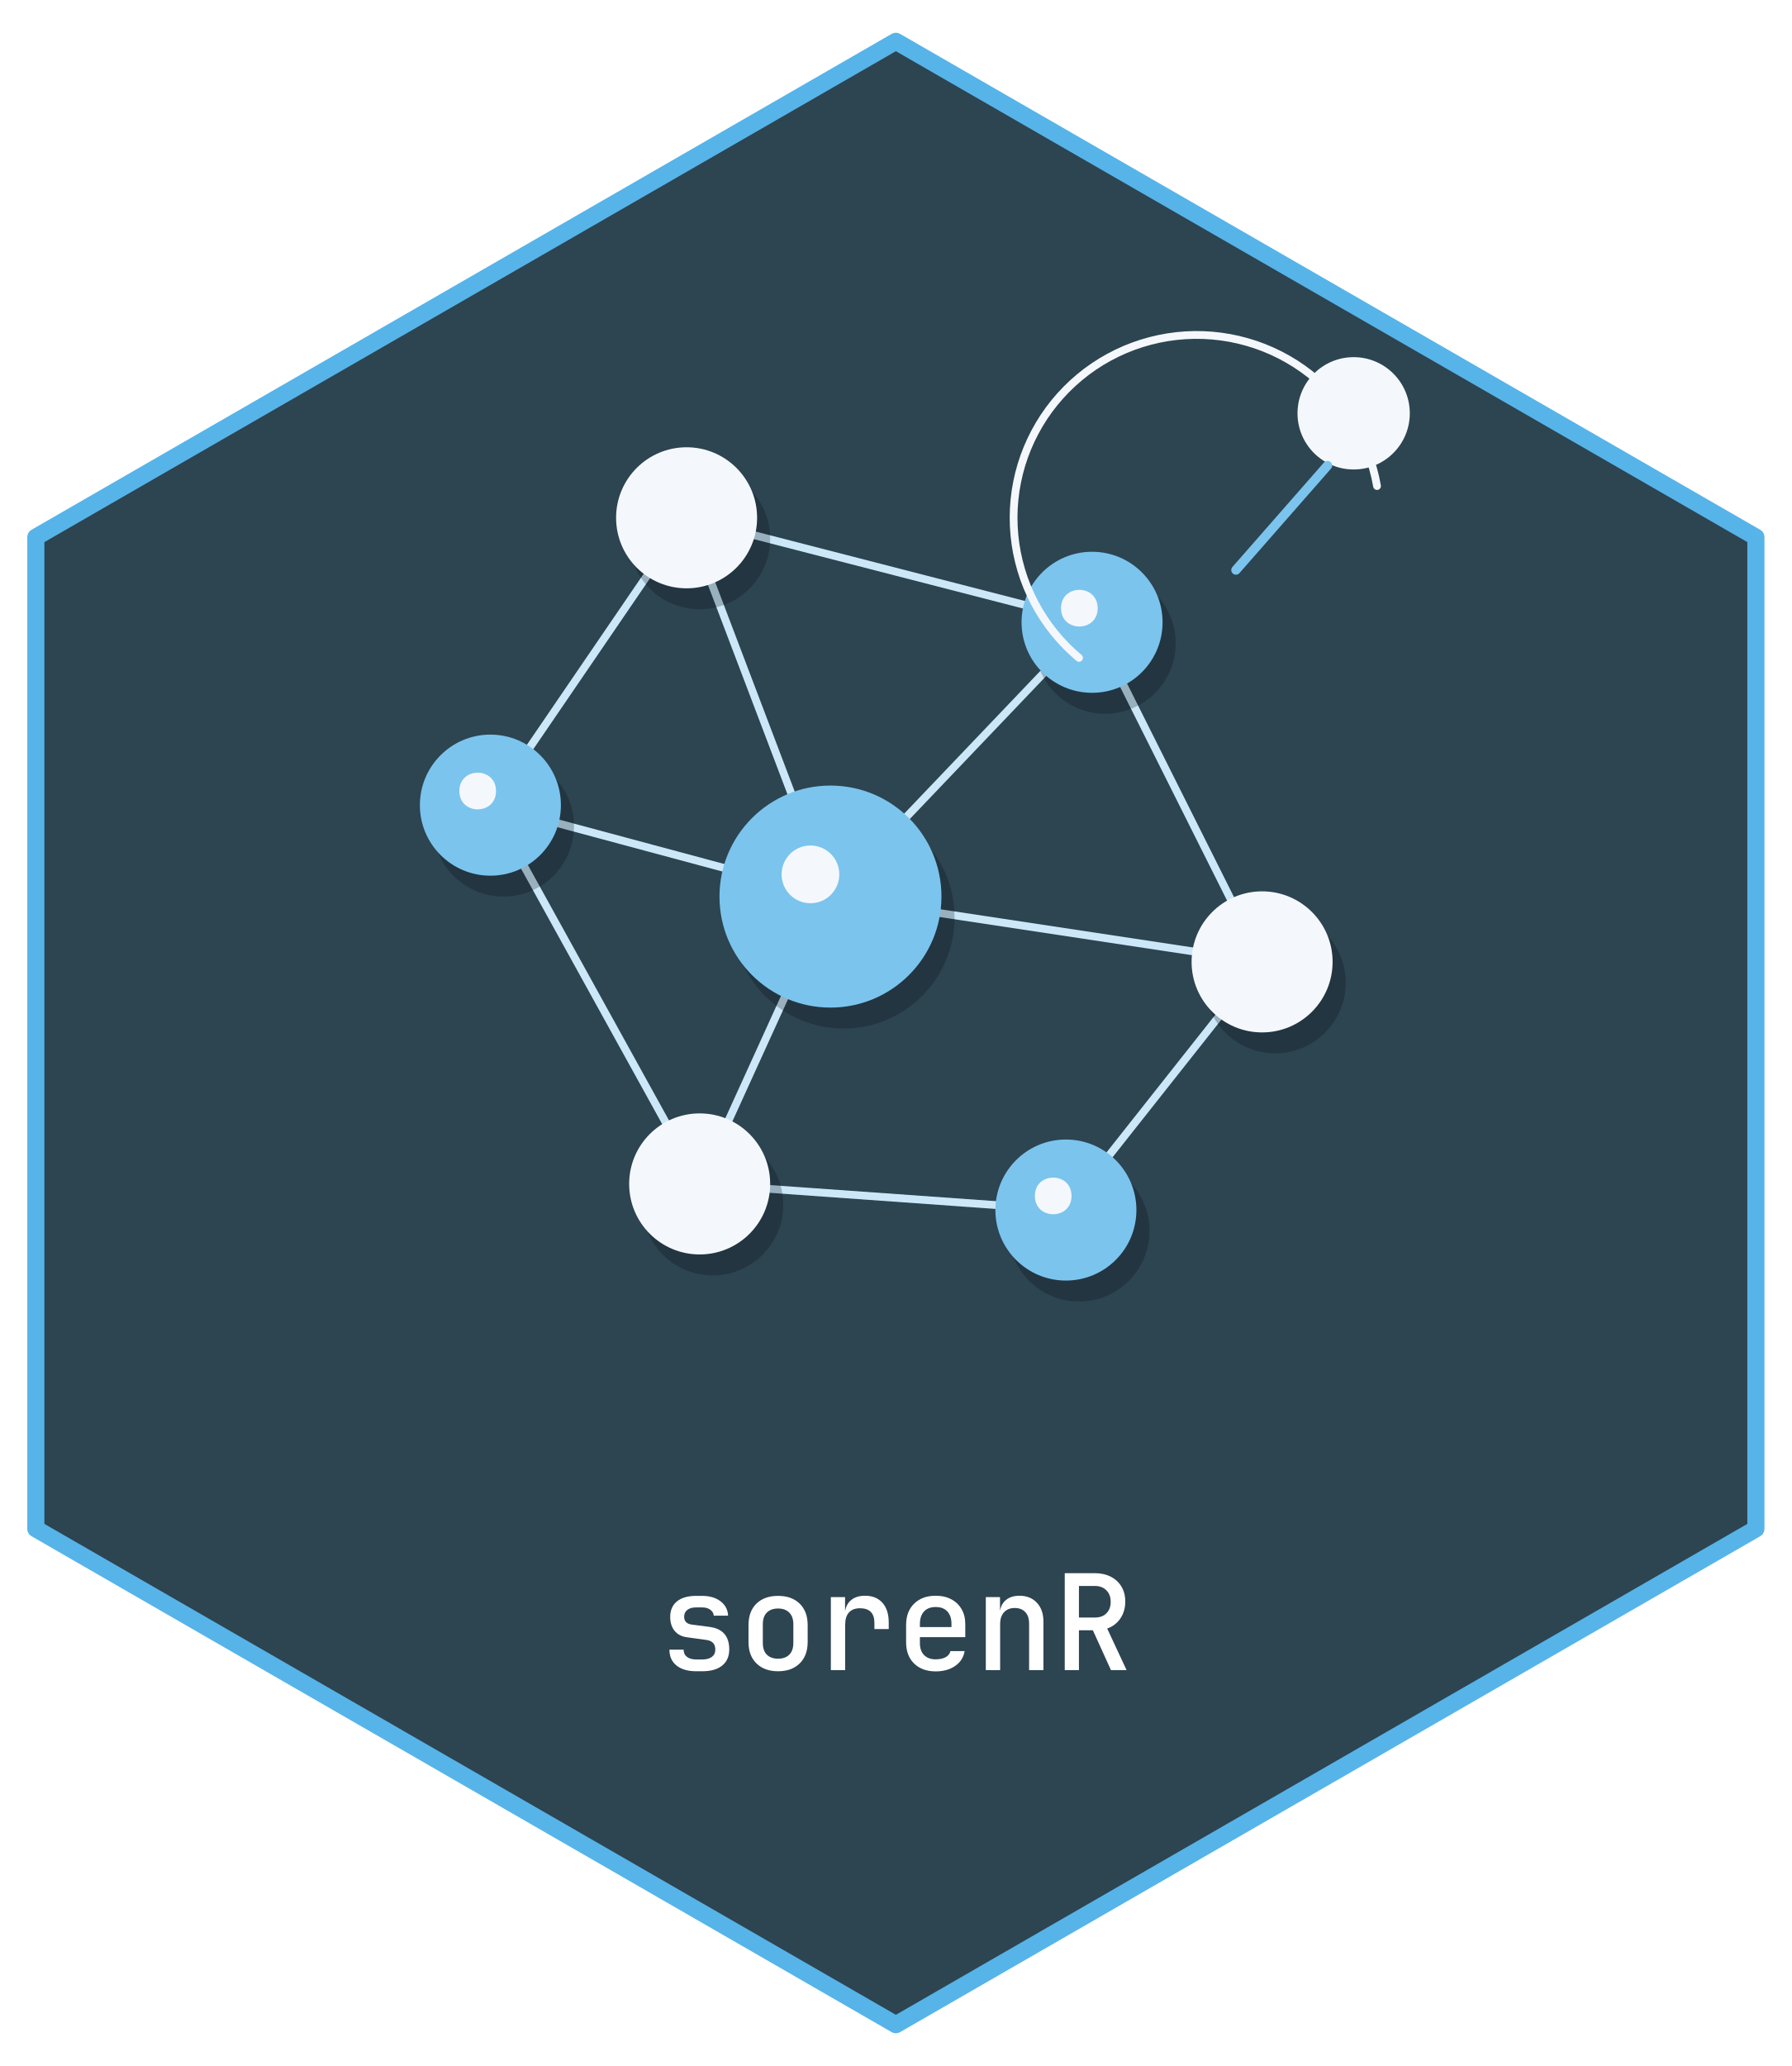
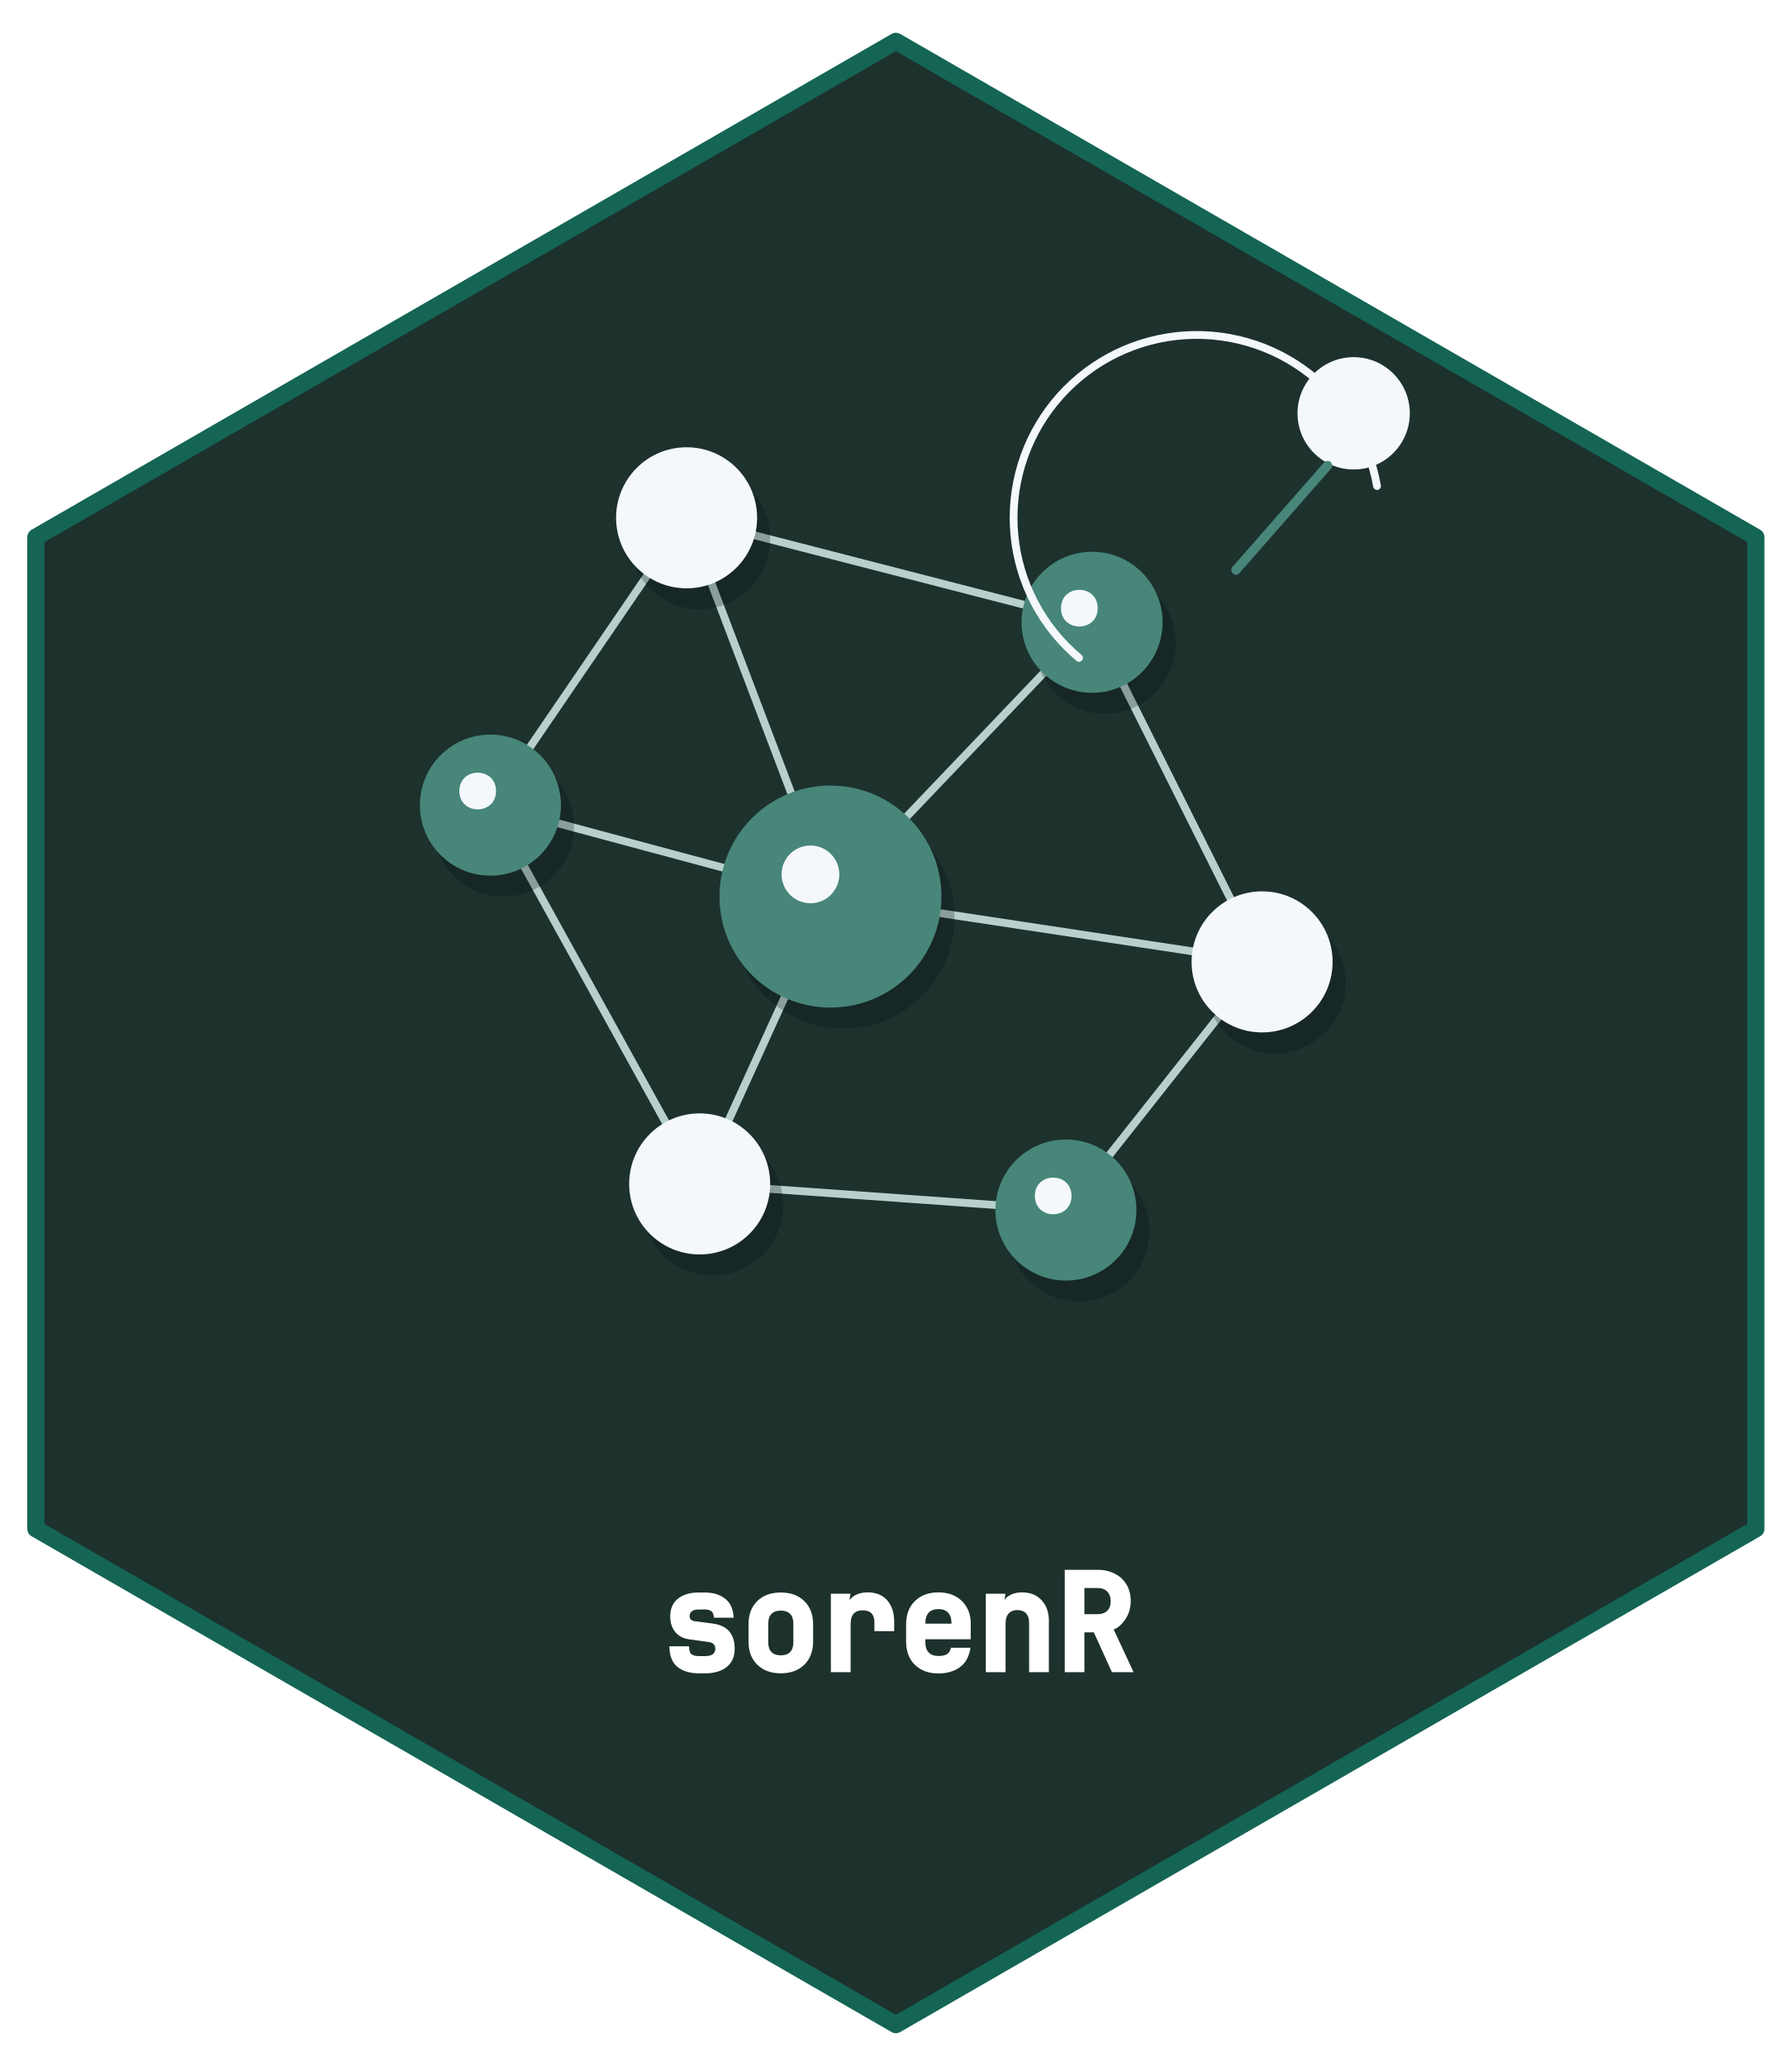
- <svg xmlns="http://www.w3.org/2000/svg" xmlns:xlink="http://www.w3.org/1999/xlink" width="432pt" height="498pt" viewBox="0 0 432 498">
+ <svg xmlns="http://www.w3.org/2000/svg" xmlns:xlink="http://www.w3.org/1999/xlink" width="432" height="498" viewBox="0 0 432 498">
  <defs>
    <g>
      <g id="glyph-0-0">
-         <path d="M 8.891 0.281 C 6.867 0.281 5.281 -0.176 4.125 -1.094 C 2.977 -2.008 2.406 -3.285 2.406 -4.922 L 5.828 -4.922 C 5.828 -4.18 6.094 -3.602 6.625 -3.188 C 7.156 -2.77 7.91 -2.562 8.891 -2.562 L 10.297 -2.562 C 11.305 -2.562 12.086 -2.77 12.641 -3.188 C 13.191 -3.602 13.469 -4.191 13.469 -4.953 C 13.469 -6.297 12.754 -7.066 11.328 -7.266 L 6.688 -7.906 C 5.383 -8.07 4.375 -8.586 3.656 -9.453 C 2.945 -10.316 2.594 -11.441 2.594 -12.828 C 2.594 -14.43 3.133 -15.676 4.219 -16.562 C 5.312 -17.445 6.848 -17.891 8.828 -17.891 L 10.266 -17.891 C 12.109 -17.891 13.598 -17.453 14.734 -16.578 C 15.879 -15.703 16.484 -14.551 16.547 -13.125 L 13.094 -13.125 C 13.051 -13.695 12.773 -14.172 12.266 -14.547 C 11.766 -14.922 11.098 -15.109 10.266 -15.109 L 8.828 -15.109 C 7.91 -15.109 7.203 -14.906 6.703 -14.5 C 6.203 -14.094 5.953 -13.547 5.953 -12.859 C 5.953 -11.773 6.562 -11.145 7.781 -10.969 L 12.125 -10.406 C 15.258 -9.977 16.828 -8.172 16.828 -4.984 C 16.828 -3.305 16.258 -2.008 15.125 -1.094 C 14 -0.176 12.391 0.281 10.297 0.281 Z M 8.891 0.281 " />
+         <path d="M 9.547 0.281 C 7.367 0.281 5.633 -0.234 4.344 -1.266 C 3.051 -2.297 2.406 -3.953 2.406 -6.234 L 7.141 -6.234 C 7.141 -5.266 7.332 -4.629 7.719 -4.328 C 8.113 -4.023 8.723 -3.875 9.547 -3.875 L 10.953 -3.875 C 11.816 -3.875 12.453 -4.023 12.859 -4.328 C 13.266 -4.641 13.469 -5.066 13.469 -5.609 C 13.469 -6.566 12.941 -7.117 11.891 -7.266 L 7.25 -7.906 C 5.781 -8.094 4.633 -8.68 3.812 -9.672 C 3 -10.672 2.594 -11.941 2.594 -13.484 C 2.594 -15.297 3.207 -16.703 4.438 -17.703 C 5.664 -18.703 7.348 -19.203 9.484 -19.203 L 10.922 -19.203 C 12.91 -19.203 14.547 -18.707 15.828 -17.719 C 17.109 -16.738 17.797 -15.207 17.891 -13.125 L 13.141 -13.125 C 13.086 -13.906 12.875 -14.43 12.5 -14.703 C 12.133 -14.973 11.609 -15.109 10.922 -15.109 L 9.484 -15.109 C 8.723 -15.109 8.16 -14.961 7.797 -14.672 C 7.441 -14.379 7.266 -13.992 7.266 -13.516 C 7.266 -12.805 7.688 -12.395 8.531 -12.281 L 12.875 -11.719 C 16.383 -11.238 18.141 -9.211 18.141 -5.641 C 18.141 -3.754 17.504 -2.297 16.234 -1.266 C 14.961 -0.234 13.203 0.281 10.953 0.281 Z M 9.547 0.281 " />
      </g>
      <g id="glyph-0-1">
-         <path d="M 9.594 0.281 C 7.426 0.281 5.695 -0.344 4.406 -1.594 C 3.113 -2.852 2.469 -4.57 2.469 -6.75 L 2.469 -10.844 C 2.469 -13.039 3.102 -14.766 4.375 -16.016 C 5.656 -17.266 7.395 -17.891 9.594 -17.891 C 11.789 -17.891 13.531 -17.266 14.812 -16.016 C 16.094 -14.766 16.734 -13.039 16.734 -10.844 L 16.734 -6.75 C 16.734 -4.57 16.086 -2.852 14.797 -1.594 C 13.504 -0.344 11.77 0.281 9.594 0.281 Z M 9.594 -2.75 C 10.75 -2.75 11.648 -3.07 12.297 -3.719 C 12.953 -4.375 13.281 -5.312 13.281 -6.531 L 13.281 -11.078 C 13.281 -12.285 12.953 -13.211 12.297 -13.859 C 11.648 -14.516 10.75 -14.844 9.594 -14.844 C 8.445 -14.844 7.547 -14.516 6.891 -13.859 C 6.242 -13.211 5.922 -12.285 5.922 -11.078 L 5.922 -6.531 C 5.922 -5.312 6.242 -4.375 6.891 -3.719 C 7.547 -3.07 8.445 -2.75 9.594 -2.75 Z M 9.594 -2.75 " />
+         <path d="M 10.25 0.281 C 7.906 0.281 6.02 -0.406 4.594 -1.781 C 3.176 -3.164 2.469 -5.039 2.469 -7.406 L 2.469 -11.5 C 2.469 -13.883 3.172 -15.766 4.578 -17.141 C 5.984 -18.516 7.875 -19.203 10.25 -19.203 C 12.625 -19.203 14.516 -18.516 15.922 -17.141 C 17.336 -15.766 18.047 -13.883 18.047 -11.5 L 18.047 -7.406 C 18.047 -5.039 17.332 -3.164 15.906 -1.781 C 14.488 -0.406 12.602 0.281 10.25 0.281 Z M 10.25 -4.062 C 11.227 -4.062 11.977 -4.32 12.5 -4.844 C 13.02 -5.363 13.281 -6.145 13.281 -7.188 L 13.281 -11.734 C 13.281 -12.766 13.02 -13.539 12.5 -14.062 C 11.977 -14.582 11.227 -14.844 10.25 -14.844 C 9.281 -14.844 8.535 -14.582 8.016 -14.062 C 7.492 -13.539 7.234 -12.766 7.234 -11.734 L 7.234 -7.188 C 7.234 -6.145 7.492 -5.363 8.016 -4.844 C 8.535 -4.32 9.281 -4.062 10.25 -4.062 Z M 10.25 -4.062 " />
      </g>
      <g id="glyph-0-2">
-         <path d="M 3.328 0 L 3.328 -17.594 L 6.75 -17.594 L 6.75 -14.141 C 6.926 -15.316 7.426 -16.238 8.25 -16.906 C 9.082 -17.582 10.18 -17.922 11.547 -17.922 C 13.359 -17.922 14.766 -17.352 15.766 -16.219 C 16.773 -15.094 17.281 -13.504 17.281 -11.453 L 17.281 -9.891 L 13.828 -9.891 L 13.828 -11.359 C 13.828 -13.723 12.664 -14.906 10.344 -14.906 C 9.188 -14.906 8.301 -14.566 7.688 -13.891 C 7.082 -13.223 6.781 -12.25 6.781 -10.969 L 6.781 0 Z M 3.328 0 " />
+         <path d="M 3.328 0 L 3.328 -18.906 L 8.062 -18.906 L 7.406 -14.797 C 7.176 -16.203 7.535 -17.289 8.484 -18.062 C 9.441 -18.844 10.68 -19.234 12.203 -19.234 C 14.211 -19.234 15.781 -18.598 16.906 -17.328 C 18.031 -16.066 18.594 -14.328 18.594 -12.109 L 18.594 -9.891 L 13.828 -9.891 L 13.828 -12.016 C 13.828 -13.941 12.883 -14.906 11 -14.906 C 10.039 -14.906 9.316 -14.633 8.828 -14.094 C 8.336 -13.562 8.094 -12.738 8.094 -11.625 L 8.094 0 Z M 3.328 0 " />
      </g>
      <g id="glyph-0-3">
-         <path d="M 9.594 0.312 C 7.445 0.312 5.723 -0.312 4.422 -1.562 C 3.117 -2.82 2.469 -4.539 2.469 -6.719 L 2.469 -10.875 C 2.469 -13.051 3.117 -14.77 4.422 -16.031 C 5.723 -17.289 7.445 -17.922 9.594 -17.922 C 11.051 -17.922 12.312 -17.633 13.375 -17.062 C 14.438 -16.5 15.258 -15.707 15.844 -14.688 C 16.438 -13.664 16.734 -12.473 16.734 -11.109 L 16.734 -7.938 L 5.797 -7.938 L 5.797 -6.5 C 5.797 -5.258 6.133 -4.297 6.812 -3.609 C 7.5 -2.93 8.426 -2.594 9.594 -2.594 C 10.562 -2.594 11.363 -2.766 12 -3.109 C 12.633 -3.461 13.02 -3.953 13.156 -4.578 L 16.578 -4.578 C 16.336 -3.086 15.582 -1.898 14.312 -1.016 C 13.051 -0.129 11.477 0.312 9.594 0.312 Z M 5.797 -11.109 L 5.797 -10.375 L 13.406 -10.375 L 13.406 -11.141 C 13.406 -12.441 13.07 -13.441 12.406 -14.141 C 11.75 -14.848 10.812 -15.203 9.594 -15.203 C 8.383 -15.203 7.445 -14.844 6.781 -14.125 C 6.125 -13.414 5.797 -12.41 5.797 -11.109 Z M 5.797 -11.109 " />
+         <path d="M 10.25 0.312 C 7.926 0.312 6.047 -0.375 4.609 -1.75 C 3.18 -3.133 2.469 -5.008 2.469 -7.375 L 2.469 -11.531 C 2.469 -13.895 3.18 -15.77 4.609 -17.156 C 6.047 -18.539 7.926 -19.234 10.25 -19.234 C 11.82 -19.234 13.188 -18.922 14.344 -18.297 C 15.508 -17.672 16.414 -16.797 17.062 -15.672 C 17.719 -14.547 18.047 -13.242 18.047 -11.766 L 18.047 -7.938 L 7.109 -7.938 L 7.109 -7.156 C 7.109 -6.094 7.383 -5.285 7.938 -4.734 C 8.488 -4.18 9.258 -3.906 10.25 -3.906 C 11.102 -3.906 11.781 -4.039 12.281 -4.312 C 12.781 -4.594 13.113 -5.117 13.281 -5.891 L 18 -5.891 C 17.656 -3.711 16.781 -2.133 15.375 -1.156 C 13.977 -0.176 12.27 0.312 10.25 0.312 Z M 7.109 -11.766 L 7.109 -11.688 L 13.406 -11.688 L 13.406 -11.797 C 13.406 -12.922 13.133 -13.77 12.594 -14.344 C 12.062 -14.914 11.281 -15.203 10.25 -15.203 C 9.227 -15.203 8.445 -14.91 7.906 -14.328 C 7.375 -13.754 7.109 -12.898 7.109 -11.766 Z M 7.109 -11.766 " />
      </g>
      <g id="glyph-0-4">
-         <path d="M 2.688 0 L 2.688 -17.594 L 6.109 -17.594 L 6.109 -14.234 C 6.285 -15.391 6.781 -16.289 7.594 -16.938 C 8.414 -17.594 9.488 -17.922 10.812 -17.922 C 12.562 -17.922 13.957 -17.359 15 -16.234 C 16.051 -15.117 16.578 -13.613 16.578 -11.719 L 16.578 0 L 13.125 0 L 13.125 -11.203 C 13.125 -12.422 12.812 -13.352 12.188 -14 C 11.57 -14.645 10.727 -14.969 9.656 -14.969 C 8.57 -14.969 7.711 -14.625 7.078 -13.938 C 6.453 -13.258 6.141 -12.316 6.141 -11.109 L 6.141 0 Z M 2.688 0 " />
+         <path d="M 2.688 0 L 2.688 -18.906 L 7.422 -18.906 L 6.766 -14.891 C 6.535 -16.285 6.891 -17.359 7.828 -18.109 C 8.773 -18.859 9.988 -19.234 11.469 -19.234 C 13.406 -19.234 14.957 -18.609 16.125 -17.359 C 17.301 -16.109 17.891 -14.445 17.891 -12.375 L 17.891 0 L 13.125 0 L 13.125 -11.859 C 13.125 -12.898 12.875 -13.676 12.375 -14.188 C 11.883 -14.707 11.195 -14.969 10.312 -14.969 C 9.414 -14.969 8.711 -14.691 8.203 -14.141 C 7.703 -13.598 7.453 -12.805 7.453 -11.766 L 7.453 0 Z M 2.688 0 " />
      </g>
      <g id="glyph-0-5">
-         <path d="M 2.719 0 L 2.719 -23.359 L 10.016 -23.359 C 11.461 -23.359 12.734 -23.07 13.828 -22.5 C 14.93 -21.938 15.785 -21.145 16.391 -20.125 C 17.004 -19.102 17.312 -17.898 17.312 -16.516 C 17.312 -14.953 16.914 -13.594 16.125 -12.438 C 15.332 -11.289 14.273 -10.484 12.953 -10.016 L 17.625 0 L 13.859 0 L 9.5 -9.594 L 6.141 -9.594 L 6.141 0 Z M 6.141 -12.672 L 10.016 -12.672 C 11.172 -12.672 12.086 -13.008 12.766 -13.688 C 13.453 -14.375 13.797 -15.297 13.797 -16.453 C 13.797 -17.617 13.445 -18.547 12.75 -19.234 C 12.062 -19.93 11.148 -20.281 10.016 -20.281 L 6.141 -20.281 Z M 6.141 -12.672 " />
+         <path d="M 2.719 0 L 2.719 -24.672 L 10.672 -24.672 C 12.223 -24.672 13.598 -24.359 14.797 -23.734 C 16.004 -23.117 16.941 -22.25 17.609 -21.125 C 18.285 -20 18.625 -18.68 18.625 -17.172 C 18.625 -15.473 18.188 -13.988 17.312 -12.719 C 16.445 -11.457 15.516 -10.648 14.516 -10.297 L 19.312 0 L 14.094 0 L 9.734 -9.594 L 7.453 -9.594 L 7.453 0 Z M 7.453 -13.984 L 10.672 -13.984 C 11.648 -13.984 12.414 -14.258 12.969 -14.812 C 13.52 -15.363 13.797 -16.129 13.797 -17.109 C 13.797 -18.098 13.516 -18.875 12.953 -19.438 C 12.391 -20 11.629 -20.281 10.672 -20.281 L 7.453 -20.281 Z M 7.453 -13.984 " />
      </g>
    </g>
  </defs>
-   <path fill-rule="nonzero" fill="rgb(17.647%, 26.667%, 31.765%)" fill-opacity="1" stroke-width="4.125" stroke-linecap="round" stroke-linejoin="round" stroke="rgb(33.725%, 70.588%, 91.373%)" stroke-opacity="1" stroke-miterlimit="10" d="M 216 9.961 L 423.359 129.48 L 423.359 368.52 L 216 488.039 L 8.641 368.52 L 8.641 129.48 Z M 216 9.961 " />
-   <path fill="none" stroke-width="1.875" stroke-linecap="round" stroke-linejoin="round" stroke="rgb(80%, 90.98%, 97.255%)" stroke-opacity="1" stroke-miterlimit="10" d="M 118.238 194.078 L 165.543 124.812 " />
-   <path fill="none" stroke-width="1.875" stroke-linecap="round" stroke-linejoin="round" stroke="rgb(80%, 90.98%, 97.255%)" stroke-opacity="1" stroke-miterlimit="10" d="M 118.238 194.078 L 200.23 216.113 " />
-   <path fill="none" stroke-width="1.875" stroke-linecap="round" stroke-linejoin="round" stroke="rgb(80%, 90.98%, 97.255%)" stroke-opacity="1" stroke-miterlimit="10" d="M 118.238 194.078 L 168.695 285.379 " />
-   <path fill="none" stroke-width="1.875" stroke-linecap="round" stroke-linejoin="round" stroke="rgb(80%, 90.98%, 97.255%)" stroke-opacity="1" stroke-miterlimit="10" d="M 165.543 124.812 L 200.23 216.113 " />
-   <path fill="none" stroke-width="1.875" stroke-linecap="round" stroke-linejoin="round" stroke="rgb(80%, 90.98%, 97.255%)" stroke-opacity="1" stroke-miterlimit="10" d="M 165.543 124.812 L 263.305 150 " />
-   <path fill="none" stroke-width="1.875" stroke-linecap="round" stroke-linejoin="round" stroke="rgb(80%, 90.98%, 97.255%)" stroke-opacity="1" stroke-miterlimit="10" d="M 200.23 216.113 L 168.695 285.379 " />
-   <path fill="none" stroke-width="1.875" stroke-linecap="round" stroke-linejoin="round" stroke="rgb(80%, 90.98%, 97.255%)" stroke-opacity="1" stroke-miterlimit="10" d="M 200.23 216.113 L 263.305 150 " />
-   <path fill="none" stroke-width="1.875" stroke-linecap="round" stroke-linejoin="round" stroke="rgb(80%, 90.98%, 97.255%)" stroke-opacity="1" stroke-miterlimit="10" d="M 200.23 216.113 L 304.301 231.855 " />
-   <path fill="none" stroke-width="1.875" stroke-linecap="round" stroke-linejoin="round" stroke="rgb(80%, 90.98%, 97.255%)" stroke-opacity="1" stroke-miterlimit="10" d="M 168.695 285.379 L 256.996 291.676 " />
-   <path fill="none" stroke-width="1.875" stroke-linecap="round" stroke-linejoin="round" stroke="rgb(80%, 90.98%, 97.255%)" stroke-opacity="1" stroke-miterlimit="10" d="M 263.305 150 L 304.301 231.855 " />
-   <path fill="none" stroke-width="1.875" stroke-linecap="round" stroke-linejoin="round" stroke="rgb(80%, 90.98%, 97.255%)" stroke-opacity="1" stroke-miterlimit="10" d="M 304.301 231.855 L 256.996 291.676 " />
+   <path fill-rule="nonzero" fill="rgb(11.373%, 19.216%, 17.647%)" fill-opacity="1" stroke-width="4.125" stroke-linecap="round" stroke-linejoin="round" stroke="rgb(7.843%, 39.608%, 32.941%)" stroke-opacity="1" stroke-miterlimit="10" d="M 216 9.961 L 423.359 129.48 L 423.359 368.52 L 216 488.039 L 8.641 368.52 L 8.641 129.48 Z M 216 9.961 " />
+   <path fill="none" stroke-width="1.875" stroke-linecap="round" stroke-linejoin="round" stroke="rgb(72.157%, 81.569%, 79.608%)" stroke-opacity="1" stroke-miterlimit="10" d="M 118.238 194.078 L 165.543 124.812 " />
+   <path fill="none" stroke-width="1.875" stroke-linecap="round" stroke-linejoin="round" stroke="rgb(72.157%, 81.569%, 79.608%)" stroke-opacity="1" stroke-miterlimit="10" d="M 118.238 194.078 L 200.23 216.113 " />
+   <path fill="none" stroke-width="1.875" stroke-linecap="round" stroke-linejoin="round" stroke="rgb(72.157%, 81.569%, 79.608%)" stroke-opacity="1" stroke-miterlimit="10" d="M 118.238 194.078 L 168.695 285.379 " />
+   <path fill="none" stroke-width="1.875" stroke-linecap="round" stroke-linejoin="round" stroke="rgb(72.157%, 81.569%, 79.608%)" stroke-opacity="1" stroke-miterlimit="10" d="M 165.543 124.812 L 200.23 216.113 " />
+   <path fill="none" stroke-width="1.875" stroke-linecap="round" stroke-linejoin="round" stroke="rgb(72.157%, 81.569%, 79.608%)" stroke-opacity="1" stroke-miterlimit="10" d="M 165.543 124.812 L 263.305 150 " />
+   <path fill="none" stroke-width="1.875" stroke-linecap="round" stroke-linejoin="round" stroke="rgb(72.157%, 81.569%, 79.608%)" stroke-opacity="1" stroke-miterlimit="10" d="M 200.23 216.113 L 168.695 285.379 " />
+   <path fill="none" stroke-width="1.875" stroke-linecap="round" stroke-linejoin="round" stroke="rgb(72.157%, 81.569%, 79.608%)" stroke-opacity="1" stroke-miterlimit="10" d="M 200.23 216.113 L 263.305 150 " />
+   <path fill="none" stroke-width="1.875" stroke-linecap="round" stroke-linejoin="round" stroke="rgb(72.157%, 81.569%, 79.608%)" stroke-opacity="1" stroke-miterlimit="10" d="M 200.23 216.113 L 304.301 231.855 " />
+   <path fill="none" stroke-width="1.875" stroke-linecap="round" stroke-linejoin="round" stroke="rgb(72.157%, 81.569%, 79.608%)" stroke-opacity="1" stroke-miterlimit="10" d="M 168.695 285.379 L 256.996 291.676 " />
+   <path fill="none" stroke-width="1.875" stroke-linecap="round" stroke-linejoin="round" stroke="rgb(72.157%, 81.569%, 79.608%)" stroke-opacity="1" stroke-miterlimit="10" d="M 263.305 150 L 304.301 231.855 " />
+   <path fill="none" stroke-width="1.875" stroke-linecap="round" stroke-linejoin="round" stroke="rgb(72.157%, 81.569%, 79.608%)" stroke-opacity="1" stroke-miterlimit="10" d="M 304.301 231.855 L 256.996 291.676 " />
  <path fill-rule="nonzero" fill="rgb(1.176%, 3.922%, 7.059%)" fill-opacity="0.251" d="M 138.395 199.113 C 138.395 208.504 130.781 216.113 121.391 216.113 C 112.004 216.113 104.391 208.504 104.391 199.113 C 104.391 189.723 112.004 182.113 121.391 182.113 C 130.781 182.113 138.395 189.723 138.395 199.113 " />
-   <path fill-rule="nonzero" fill="rgb(48.235%, 76.863%, 92.941%)" fill-opacity="1" d="M 135.238 194.078 C 135.238 203.465 127.629 211.078 118.238 211.078 C 108.848 211.078 101.238 203.465 101.238 194.078 C 101.238 184.688 108.848 177.074 118.238 177.074 C 127.629 177.074 135.238 184.688 135.238 194.078 " />
+   <path fill-rule="nonzero" fill="rgb(27.843%, 52.549%, 47.451%)" fill-opacity="1" d="M 135.238 194.078 C 135.238 203.465 127.629 211.078 118.238 211.078 C 108.848 211.078 101.238 203.465 101.238 194.078 C 101.238 184.688 108.848 177.074 118.238 177.074 C 127.629 177.074 135.238 184.688 135.238 194.078 " />
  <path fill-rule="nonzero" fill="rgb(95.686%, 97.255%, 98.824%)" fill-opacity="1" d="M 119.594 190.676 C 119.594 196.57 110.754 196.57 110.754 190.676 C 110.754 184.781 119.594 184.781 119.594 190.676 " />
  <path fill-rule="nonzero" fill="rgb(1.176%, 3.922%, 7.059%)" fill-opacity="0.251" d="M 185.695 129.852 C 185.695 139.238 178.086 146.852 168.695 146.852 C 159.305 146.852 151.695 139.238 151.695 129.852 C 151.695 120.461 159.305 112.848 168.695 112.848 C 178.086 112.848 185.695 120.461 185.695 129.852 " />
  <path fill-rule="nonzero" fill="rgb(95.686%, 97.255%, 98.824%)" fill-opacity="1" d="M 182.543 124.812 C 182.543 134.203 174.934 141.812 165.543 141.812 C 156.152 141.812 148.543 134.203 148.543 124.812 C 148.543 115.422 156.152 107.812 165.543 107.812 C 174.934 107.812 182.543 115.422 182.543 124.812 " />
  <path fill-rule="nonzero" fill="rgb(95.686%, 97.255%, 98.824%)" fill-opacity="1" d="M 166.898 121.414 C 166.898 127.305 158.059 127.305 158.059 121.414 C 158.059 115.52 166.898 115.52 166.898 121.414 " />
  <path fill-rule="nonzero" fill="rgb(1.176%, 3.922%, 7.059%)" fill-opacity="0.251" d="M 230.148 221.152 C 230.148 235.934 218.164 247.914 203.387 247.914 C 188.605 247.914 176.625 235.934 176.625 221.152 C 176.625 206.371 188.605 194.391 203.387 194.391 C 218.164 194.391 230.148 206.371 230.148 221.152 " />
-   <path fill-rule="nonzero" fill="rgb(48.235%, 76.863%, 92.941%)" fill-opacity="1" d="M 226.992 216.113 C 226.992 230.895 215.012 242.875 200.23 242.875 C 185.453 242.875 173.473 230.895 173.473 216.113 C 173.473 201.336 185.453 189.355 200.23 189.355 C 215.012 189.355 226.992 201.336 226.992 216.113 " />
+   <path fill-rule="nonzero" fill="rgb(27.843%, 52.549%, 47.451%)" fill-opacity="1" d="M 226.992 216.113 C 226.992 230.895 215.012 242.875 200.23 242.875 C 185.453 242.875 173.473 230.895 173.473 216.113 C 173.473 201.336 185.453 189.355 200.23 189.355 C 215.012 189.355 226.992 201.336 226.992 216.113 " />
  <path fill-rule="nonzero" fill="rgb(95.686%, 97.255%, 98.824%)" fill-opacity="1" d="M 202.363 210.762 C 202.363 214.605 199.25 217.723 195.406 217.723 C 191.562 217.723 188.449 214.605 188.449 210.762 C 188.449 206.922 191.562 203.805 195.406 203.805 C 199.25 203.805 202.363 206.922 202.363 210.762 " />
  <path fill-rule="nonzero" fill="rgb(1.176%, 3.922%, 7.059%)" fill-opacity="0.251" d="M 188.852 290.418 C 188.852 299.805 181.238 307.418 171.848 307.418 C 162.461 307.418 154.848 299.805 154.848 290.418 C 154.848 281.027 162.461 273.414 171.848 273.414 C 181.238 273.414 188.852 281.027 188.852 290.418 " />
  <path fill-rule="nonzero" fill="rgb(95.686%, 97.255%, 98.824%)" fill-opacity="1" d="M 185.695 285.379 C 185.695 294.77 178.086 302.379 168.695 302.379 C 159.305 302.379 151.695 294.77 151.695 285.379 C 151.695 275.988 159.305 268.379 168.695 268.379 C 178.086 268.379 185.695 275.988 185.695 285.379 " />
  <path fill-rule="nonzero" fill="rgb(95.686%, 97.255%, 98.824%)" fill-opacity="1" d="M 170.051 281.977 C 170.051 287.871 161.211 287.871 161.211 281.977 C 161.211 276.086 170.051 276.086 170.051 281.977 " />
  <path fill-rule="nonzero" fill="rgb(1.176%, 3.922%, 7.059%)" fill-opacity="0.251" d="M 283.457 155.035 C 283.457 164.426 275.848 172.039 266.457 172.039 C 257.066 172.039 249.457 164.426 249.457 155.035 C 249.457 145.648 257.066 138.035 266.457 138.035 C 275.848 138.035 283.457 145.648 283.457 155.035 " />
-   <path fill-rule="nonzero" fill="rgb(48.235%, 76.863%, 92.941%)" fill-opacity="1" d="M 280.305 150 C 280.305 159.391 272.695 167 263.305 167 C 253.914 167 246.305 159.391 246.305 150 C 246.305 140.609 253.914 133 263.305 133 C 272.695 133 280.305 140.609 280.305 150 " />
+   <path fill-rule="nonzero" fill="rgb(27.843%, 52.549%, 47.451%)" fill-opacity="1" d="M 280.305 150 C 280.305 159.391 272.695 167 263.305 167 C 253.914 167 246.305 159.391 246.305 150 C 246.305 140.609 253.914 133 263.305 133 C 272.695 133 280.305 140.609 280.305 150 " />
  <path fill-rule="nonzero" fill="rgb(95.686%, 97.255%, 98.824%)" fill-opacity="1" d="M 264.66 146.598 C 264.66 152.492 255.82 152.492 255.82 146.598 C 255.82 140.707 264.66 140.707 264.66 146.598 " />
  <path fill-rule="nonzero" fill="rgb(1.176%, 3.922%, 7.059%)" fill-opacity="0.251" d="M 324.457 236.895 C 324.457 246.285 316.844 253.895 307.453 253.895 C 298.066 253.895 290.453 246.285 290.453 236.895 C 290.453 227.504 298.066 219.895 307.453 219.895 C 316.844 219.895 324.457 227.504 324.457 236.895 " />
  <path fill-rule="nonzero" fill="rgb(95.686%, 97.255%, 98.824%)" fill-opacity="1" d="M 321.301 231.855 C 321.301 241.246 313.691 248.859 304.301 248.859 C 294.91 248.859 287.301 241.246 287.301 231.855 C 287.301 222.469 294.91 214.855 304.301 214.855 C 313.691 214.855 321.301 222.469 321.301 231.855 " />
  <path fill-rule="nonzero" fill="rgb(95.686%, 97.255%, 98.824%)" fill-opacity="1" d="M 305.656 228.457 C 305.656 234.352 296.816 234.352 296.816 228.457 C 296.816 222.562 305.656 222.562 305.656 228.457 " />
  <path fill-rule="nonzero" fill="rgb(1.176%, 3.922%, 7.059%)" fill-opacity="0.251" d="M 277.152 296.711 C 277.152 306.102 269.539 313.715 260.152 313.715 C 250.762 313.715 243.148 306.102 243.148 296.711 C 243.148 287.324 250.762 279.711 260.152 279.711 C 269.539 279.711 277.152 287.324 277.152 296.711 " />
-   <path fill-rule="nonzero" fill="rgb(48.235%, 76.863%, 92.941%)" fill-opacity="1" d="M 273.996 291.676 C 273.996 301.066 266.387 308.676 256.996 308.676 C 247.605 308.676 239.996 301.066 239.996 291.676 C 239.996 282.285 247.605 274.676 256.996 274.676 C 266.387 274.676 273.996 282.285 273.996 291.676 " />
+   <path fill-rule="nonzero" fill="rgb(27.843%, 52.549%, 47.451%)" fill-opacity="1" d="M 273.996 291.676 C 273.996 301.066 266.387 308.676 256.996 308.676 C 247.605 308.676 239.996 301.066 239.996 291.676 C 239.996 282.285 247.605 274.676 256.996 274.676 C 266.387 274.676 273.996 282.285 273.996 291.676 " />
  <path fill-rule="nonzero" fill="rgb(95.686%, 97.255%, 98.824%)" fill-opacity="1" d="M 258.352 288.273 C 258.352 294.168 249.512 294.168 249.512 288.273 C 249.512 282.383 258.352 282.383 258.352 288.273 " />
  <path fill="none" stroke-width="1.875" stroke-linecap="round" stroke-linejoin="round" stroke="rgb(95.686%, 97.255%, 98.824%)" stroke-opacity="1" stroke-miterlimit="10" d="M 332.012 117.16 L 331.59 115.059 L 331.062 112.98 L 330.438 110.934 L 329.711 108.918 L 328.891 106.938 L 327.973 105.004 L 326.961 103.113 L 325.859 101.273 L 324.672 99.492 L 323.395 97.77 L 322.039 96.109 L 320.602 94.52 L 319.09 93 L 317.504 91.555 L 315.852 90.188 L 314.137 88.902 L 312.359 87.703 L 310.523 86.594 L 308.637 85.57 L 306.703 84.641 L 304.727 83.809 L 302.715 83.07 L 300.664 82.434 L 298.59 81.895 L 296.488 81.457 L 294.367 81.121 L 292.234 80.891 L 290.094 80.762 L 287.949 80.738 L 285.805 80.82 L 283.664 81.004 L 281.539 81.293 L 279.43 81.684 L 277.34 82.176 L 275.281 82.77 L 273.25 83.461 L 271.254 84.25 L 269.301 85.137 L 267.395 86.117 L 265.535 87.188 L 263.73 88.348 L 261.984 89.594 L 260.305 90.922 L 258.688 92.332 L 257.141 93.82 L 255.672 95.379 L 254.277 97.008 L 252.965 98.699 L 251.734 100.457 L 250.594 102.27 L 249.543 104.137 L 248.582 106.055 L 247.715 108.012 L 246.945 110.012 L 246.273 112.047 L 245.703 114.113 L 245.234 116.203 L 244.863 118.312 L 244.602 120.438 L 244.438 122.574 L 244.383 124.715 L 244.43 126.855 L 244.582 128.992 L 244.836 131.121 L 245.195 133.234 L 245.656 135.324 L 246.219 137.391 L 246.879 139.43 L 247.641 141.434 L 248.5 143.398 L 249.449 145.316 L 250.492 147.188 L 251.629 149.008 L 252.848 150.77 L 254.152 152.469 L 255.539 154.102 L 257.004 155.668 L 258.543 157.16 L 260.152 158.578 " />
  <path fill-rule="nonzero" fill="rgb(95.686%, 97.255%, 98.824%)" fill-opacity="1" d="M 339.914 99.625 C 339.914 107.102 333.852 113.164 326.375 113.164 C 318.898 113.164 312.84 107.102 312.84 99.625 C 312.84 92.148 318.898 86.09 326.375 86.09 C 333.852 86.09 339.914 92.148 339.914 99.625 " />
-   <path fill="none" stroke-width="2.25" stroke-linecap="round" stroke-linejoin="round" stroke="rgb(48.235%, 76.863%, 92.941%)" stroke-opacity="1" stroke-miterlimit="10" d="M 297.992 137.406 L 320.07 112.219 " />
+   <path fill="none" stroke-width="2.25" stroke-linecap="round" stroke-linejoin="round" stroke="rgb(27.843%, 52.549%, 47.451%)" stroke-opacity="1" stroke-miterlimit="10" d="M 297.992 137.406 L 320.07 112.219 " />
  <g fill="rgb(100%, 100%, 100%)" fill-opacity="1">
-     <use xlink:href="#glyph-0-0" x="159" y="402.569" />
-     <use xlink:href="#glyph-0-1" x="178" y="402.569" />
-     <use xlink:href="#glyph-0-2" x="197" y="402.569" />
-     <use xlink:href="#glyph-0-3" x="216" y="402.569" />
-     <use xlink:href="#glyph-0-4" x="235" y="402.569" />
-     <use xlink:href="#glyph-0-5" x="254" y="402.569" />
+     <use xlink:href="#glyph-0-0" x="159" y="403.069" />
+     <use xlink:href="#glyph-0-1" x="178" y="403.069" />
+     <use xlink:href="#glyph-0-2" x="197" y="403.069" />
+     <use xlink:href="#glyph-0-3" x="216" y="403.069" />
+     <use xlink:href="#glyph-0-4" x="235" y="403.069" />
+     <use xlink:href="#glyph-0-5" x="254" y="403.069" />
  </g>
</svg>
